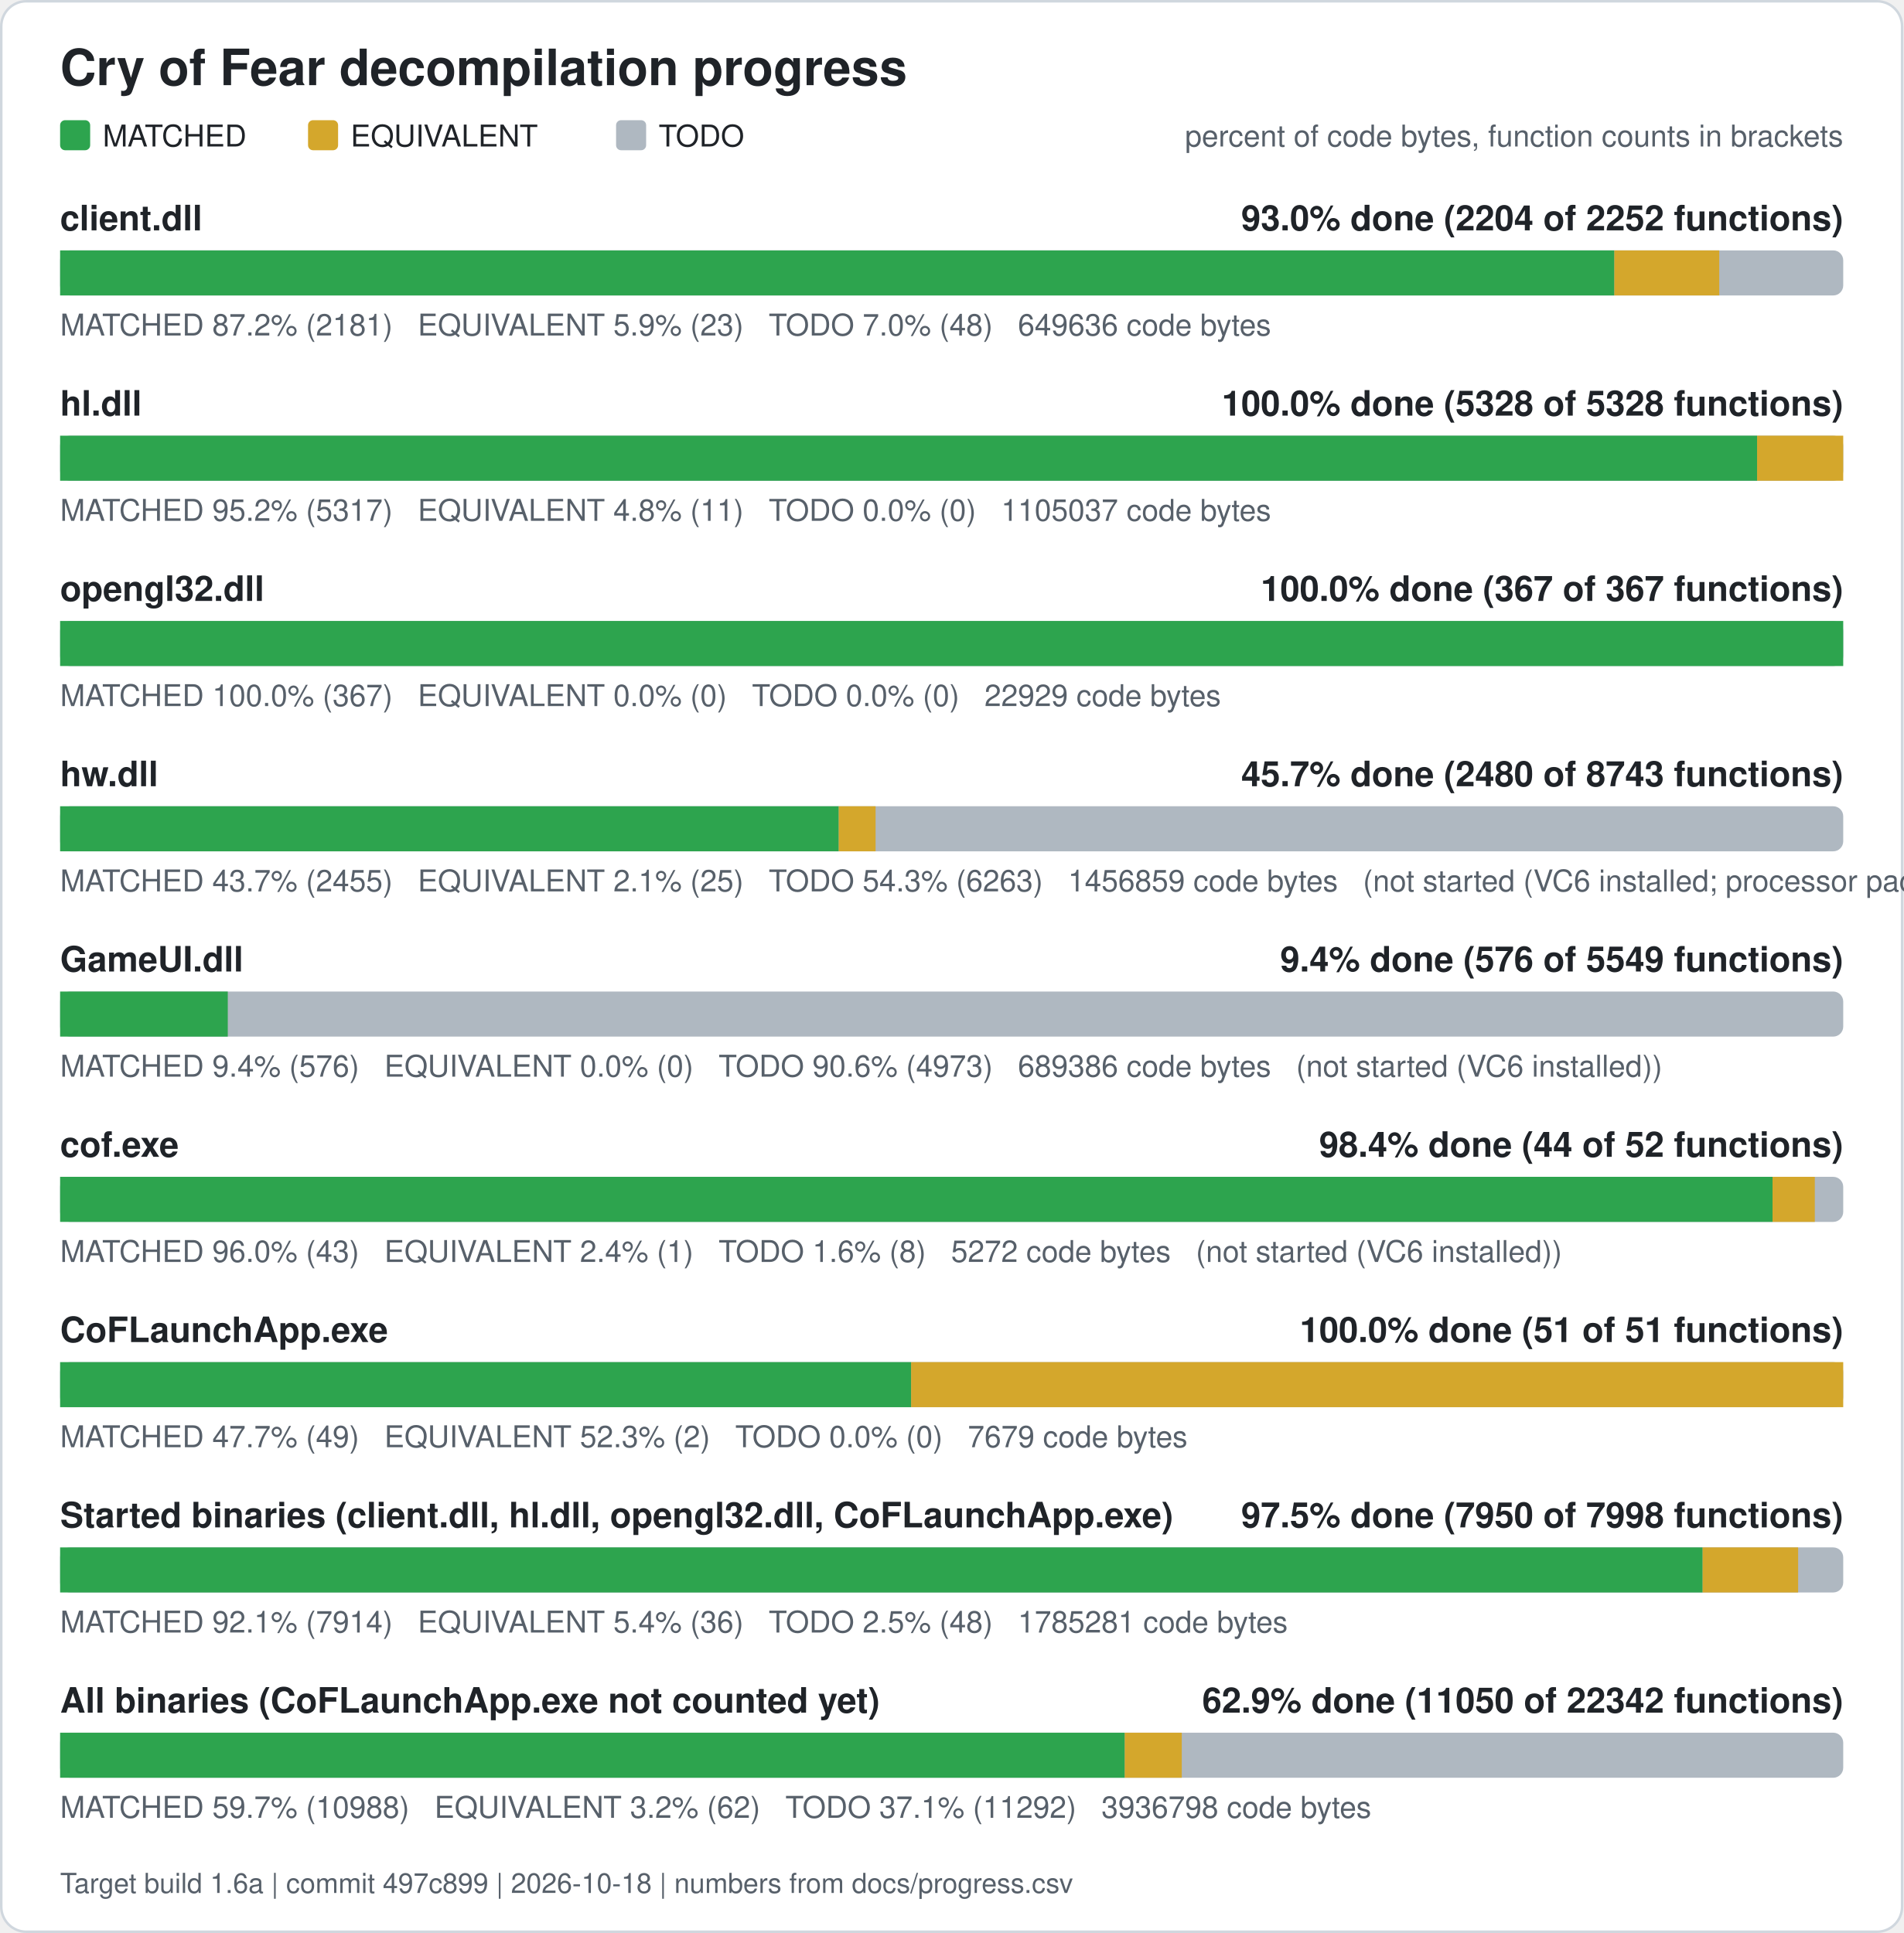
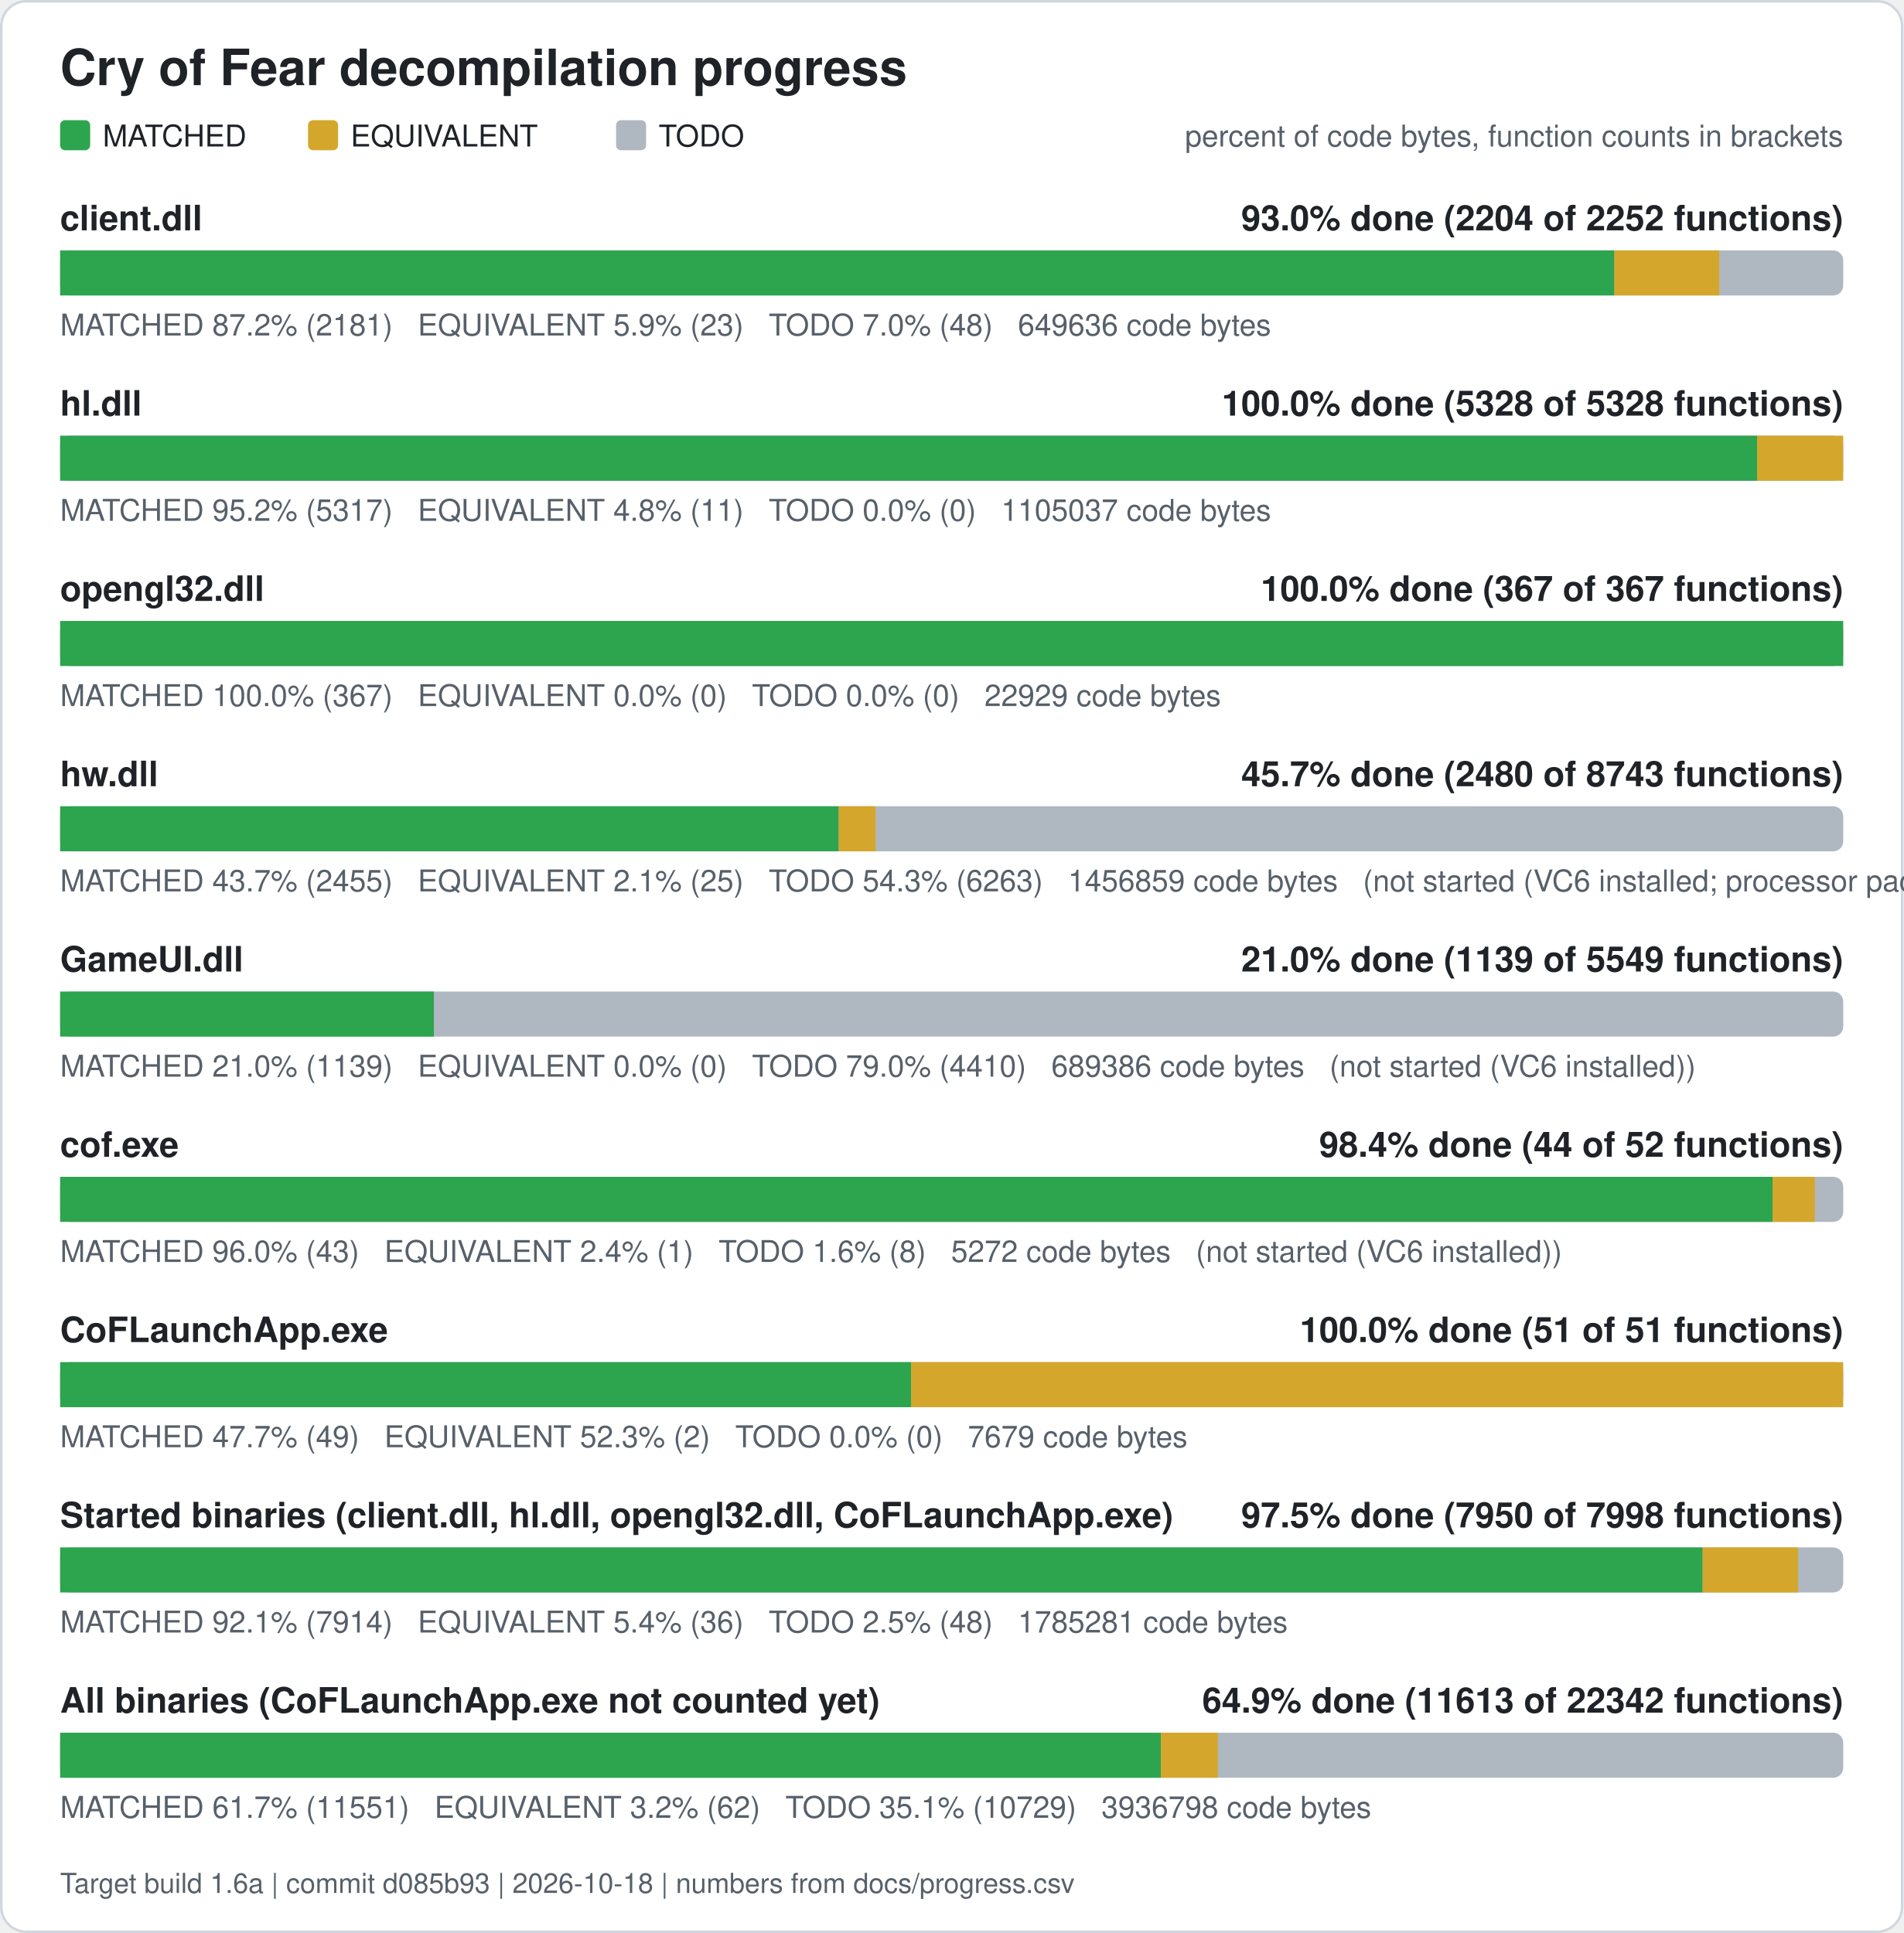
<svg xmlns="http://www.w3.org/2000/svg" width="760" height="772" viewBox="0 0 760 772" role="img" aria-label="Cry of Fear decompilation progress">
  <rect x="0.5" y="0.5" width="759" height="771" rx="10" fill="#ffffff" stroke="#d0d7de" />
  <text x="24" y="34" font-family="Segoe UI, Helvetica, Arial, sans-serif" font-size="20" font-weight="600" fill="#1f2328">Cry of Fear decompilation progress</text>
  <rect x="24" y="48" width="12" height="12" rx="2" fill="#2da44e" />
  <text x="41" y="58.5" font-family="Segoe UI, Helvetica, Arial, sans-serif" font-size="12" fill="#1f2328">MATCHED</text>
  <rect x="123" y="48" width="12" height="12" rx="2" fill="#d4a72c" />
  <text x="140" y="58.5" font-family="Segoe UI, Helvetica, Arial, sans-serif" font-size="12" fill="#1f2328">EQUIVALENT</text>
  <rect x="246" y="48" width="12" height="12" rx="2" fill="#afb8c1" />
  <text x="263" y="58.5" font-family="Segoe UI, Helvetica, Arial, sans-serif" font-size="12" fill="#1f2328">TODO</text>
  <text x="736" y="58.5" font-family="Segoe UI, Helvetica, Arial, sans-serif" font-size="12" fill="#57606a" text-anchor="end">percent of code bytes, function counts in brackets</text>
  <text x="24" y="92" font-family="Segoe UI, Helvetica, Arial, sans-serif" font-size="14" font-weight="600" fill="#1f2328">client.dll</text>
  <text x="736" y="92" font-family="Segoe UI, Helvetica, Arial, sans-serif" font-size="14" font-weight="600" fill="#1f2328" text-anchor="end">93.0% done (2204 of 2252 functions)</text>
  <rect x="24" y="100" width="712" height="18" rx="4" fill="#afb8c1" />
  <rect x="24.00" y="100" width="620.61" height="18" fill="#2da44e" />
  <rect x="644.61" y="100" width="41.89" height="18" fill="#d4a72c" />
  <text x="24" y="134" font-family="Segoe UI, Helvetica, Arial, sans-serif" font-size="12" fill="#57606a" xml:space="preserve">MATCHED 87.2% (2181)   EQUIVALENT 5.9% (23)   TODO 7.0% (48)   649636 code bytes</text>
  <text x="24" y="166" font-family="Segoe UI, Helvetica, Arial, sans-serif" font-size="14" font-weight="600" fill="#1f2328">hl.dll</text>
  <text x="736" y="166" font-family="Segoe UI, Helvetica, Arial, sans-serif" font-size="14" font-weight="600" fill="#1f2328" text-anchor="end">100.0% done (5328 of 5328 functions)</text>
  <rect x="24" y="174" width="712" height="18" rx="4" fill="#afb8c1" />
  <rect x="24.00" y="174" width="677.61" height="18" fill="#2da44e" />
  <rect x="701.61" y="174" width="34.39" height="18" fill="#d4a72c" />
  <text x="24" y="208" font-family="Segoe UI, Helvetica, Arial, sans-serif" font-size="12" fill="#57606a" xml:space="preserve">MATCHED 95.2% (5317)   EQUIVALENT 4.8% (11)   TODO 0.0% (0)   1105037 code bytes</text>
  <text x="24" y="240" font-family="Segoe UI, Helvetica, Arial, sans-serif" font-size="14" font-weight="600" fill="#1f2328">opengl32.dll</text>
  <text x="736" y="240" font-family="Segoe UI, Helvetica, Arial, sans-serif" font-size="14" font-weight="600" fill="#1f2328" text-anchor="end">100.0% done (367 of 367 functions)</text>
  <rect x="24" y="248" width="712" height="18" rx="4" fill="#afb8c1" />
  <rect x="24.00" y="248" width="712.00" height="18" fill="#2da44e" />
  <text x="24" y="282" font-family="Segoe UI, Helvetica, Arial, sans-serif" font-size="12" fill="#57606a" xml:space="preserve">MATCHED 100.0% (367)   EQUIVALENT 0.0% (0)   TODO 0.0% (0)   22929 code bytes</text>
  <text x="24" y="314" font-family="Segoe UI, Helvetica, Arial, sans-serif" font-size="14" font-weight="600" fill="#1f2328">hw.dll</text>
  <text x="736" y="314" font-family="Segoe UI, Helvetica, Arial, sans-serif" font-size="14" font-weight="600" fill="#1f2328" text-anchor="end">45.7% done (2480 of 8743 functions)</text>
  <rect x="24" y="322" width="712" height="18" rx="4" fill="#afb8c1" />
  <rect x="24.00" y="322" width="310.91" height="18" fill="#2da44e" />
  <rect x="334.91" y="322" width="14.71" height="18" fill="#d4a72c" />
  <text x="24" y="356" font-family="Segoe UI, Helvetica, Arial, sans-serif" font-size="12" fill="#57606a" xml:space="preserve">MATCHED 43.7% (2455)   EQUIVALENT 2.1% (25)   TODO 54.3% (6263)   1456859 code bytes   (not started (VC6 installed; processor pack and VS 2005 objects need those compilers))</text>
  <text x="24" y="388" font-family="Segoe UI, Helvetica, Arial, sans-serif" font-size="14" font-weight="600" fill="#1f2328">GameUI.dll</text>
-   <text x="736" y="388" font-family="Segoe UI, Helvetica, Arial, sans-serif" font-size="14" font-weight="600" fill="#1f2328" text-anchor="end">9.4% done (576 of 5549 functions)</text>
+   <text x="736" y="388" font-family="Segoe UI, Helvetica, Arial, sans-serif" font-size="14" font-weight="600" fill="#1f2328" text-anchor="end">21.0% done (1139 of 5549 functions)</text>
  <rect x="24" y="396" width="712" height="18" rx="4" fill="#afb8c1" />
-   <rect x="24.00" y="396" width="66.95" height="18" fill="#2da44e" />
-   <text x="24" y="430" font-family="Segoe UI, Helvetica, Arial, sans-serif" font-size="12" fill="#57606a" xml:space="preserve">MATCHED 9.4% (576)   EQUIVALENT 0.0% (0)   TODO 90.6% (4973)   689386 code bytes   (not started (VC6 installed))</text>
+   <rect x="24.00" y="396" width="149.26" height="18" fill="#2da44e" />
+   <text x="24" y="430" font-family="Segoe UI, Helvetica, Arial, sans-serif" font-size="12" fill="#57606a" xml:space="preserve">MATCHED 21.0% (1139)   EQUIVALENT 0.0% (0)   TODO 79.0% (4410)   689386 code bytes   (not started (VC6 installed))</text>
  <text x="24" y="462" font-family="Segoe UI, Helvetica, Arial, sans-serif" font-size="14" font-weight="600" fill="#1f2328">cof.exe</text>
  <text x="736" y="462" font-family="Segoe UI, Helvetica, Arial, sans-serif" font-size="14" font-weight="600" fill="#1f2328" text-anchor="end">98.4% done (44 of 52 functions)</text>
  <rect x="24" y="470" width="712" height="18" rx="4" fill="#afb8c1" />
  <rect x="24.00" y="470" width="683.77" height="18" fill="#2da44e" />
  <rect x="707.77" y="470" width="16.88" height="18" fill="#d4a72c" />
  <text x="24" y="504" font-family="Segoe UI, Helvetica, Arial, sans-serif" font-size="12" fill="#57606a" xml:space="preserve">MATCHED 96.0% (43)   EQUIVALENT 2.4% (1)   TODO 1.6% (8)   5272 code bytes   (not started (VC6 installed))</text>
  <text x="24" y="536" font-family="Segoe UI, Helvetica, Arial, sans-serif" font-size="14" font-weight="600" fill="#1f2328">CoFLaunchApp.exe</text>
  <text x="736" y="536" font-family="Segoe UI, Helvetica, Arial, sans-serif" font-size="14" font-weight="600" fill="#1f2328" text-anchor="end">100.0% done (51 of 51 functions)</text>
  <rect x="24" y="544" width="712" height="18" rx="4" fill="#afb8c1" />
  <rect x="24.00" y="544" width="339.82" height="18" fill="#2da44e" />
  <rect x="363.82" y="544" width="372.18" height="18" fill="#d4a72c" />
  <text x="24" y="578" font-family="Segoe UI, Helvetica, Arial, sans-serif" font-size="12" fill="#57606a" xml:space="preserve">MATCHED 47.7% (49)   EQUIVALENT 52.3% (2)   TODO 0.0% (0)   7679 code bytes</text>
  <text x="24" y="610" font-family="Segoe UI, Helvetica, Arial, sans-serif" font-size="14" font-weight="600" fill="#1f2328">Started binaries (client.dll, hl.dll, opengl32.dll, CoFLaunchApp.exe)</text>
  <text x="736" y="610" font-family="Segoe UI, Helvetica, Arial, sans-serif" font-size="14" font-weight="600" fill="#1f2328" text-anchor="end">97.5% done (7950 of 7998 functions)</text>
  <rect x="24" y="618" width="712" height="18" rx="4" fill="#afb8c1" />
  <rect x="24.00" y="618" width="655.86" height="18" fill="#2da44e" />
  <rect x="679.86" y="618" width="38.13" height="18" fill="#d4a72c" />
  <text x="24" y="652" font-family="Segoe UI, Helvetica, Arial, sans-serif" font-size="12" fill="#57606a" xml:space="preserve">MATCHED 92.1% (7914)   EQUIVALENT 5.4% (36)   TODO 2.5% (48)   1785281 code bytes</text>
  <text x="24" y="684" font-family="Segoe UI, Helvetica, Arial, sans-serif" font-size="14" font-weight="600" fill="#1f2328">All binaries (CoFLaunchApp.exe not counted yet)</text>
-   <text x="736" y="684" font-family="Segoe UI, Helvetica, Arial, sans-serif" font-size="14" font-weight="600" fill="#1f2328" text-anchor="end">62.9% done (11050 of 22342 functions)</text>
+   <text x="736" y="684" font-family="Segoe UI, Helvetica, Arial, sans-serif" font-size="14" font-weight="600" fill="#1f2328" text-anchor="end">64.9% done (11613 of 22342 functions)</text>
  <rect x="24" y="692" width="712" height="18" rx="4" fill="#afb8c1" />
-   <rect x="24.00" y="692" width="425.12" height="18" fill="#2da44e" />
-   <rect x="449.12" y="692" width="22.76" height="18" fill="#d4a72c" />
-   <text x="24" y="726" font-family="Segoe UI, Helvetica, Arial, sans-serif" font-size="12" fill="#57606a" xml:space="preserve">MATCHED 59.7% (10988)   EQUIVALENT 3.2% (62)   TODO 37.1% (11292)   3936798 code bytes</text>
-   <text x="24" y="756" font-family="Segoe UI, Helvetica, Arial, sans-serif" font-size="11" fill="#57606a">Target build 1.6a | commit 497c899 | 2026-10-18 | numbers from docs/progress.csv</text>
+   <rect x="24.00" y="692" width="439.53" height="18" fill="#2da44e" />
+   <rect x="463.53" y="692" width="22.76" height="18" fill="#d4a72c" />
+   <text x="24" y="726" font-family="Segoe UI, Helvetica, Arial, sans-serif" font-size="12" fill="#57606a" xml:space="preserve">MATCHED 61.7% (11551)   EQUIVALENT 3.2% (62)   TODO 35.1% (10729)   3936798 code bytes</text>
+   <text x="24" y="756" font-family="Segoe UI, Helvetica, Arial, sans-serif" font-size="11" fill="#57606a">Target build 1.6a | commit d085b93 | 2026-10-18 | numbers from docs/progress.csv</text>
</svg>
